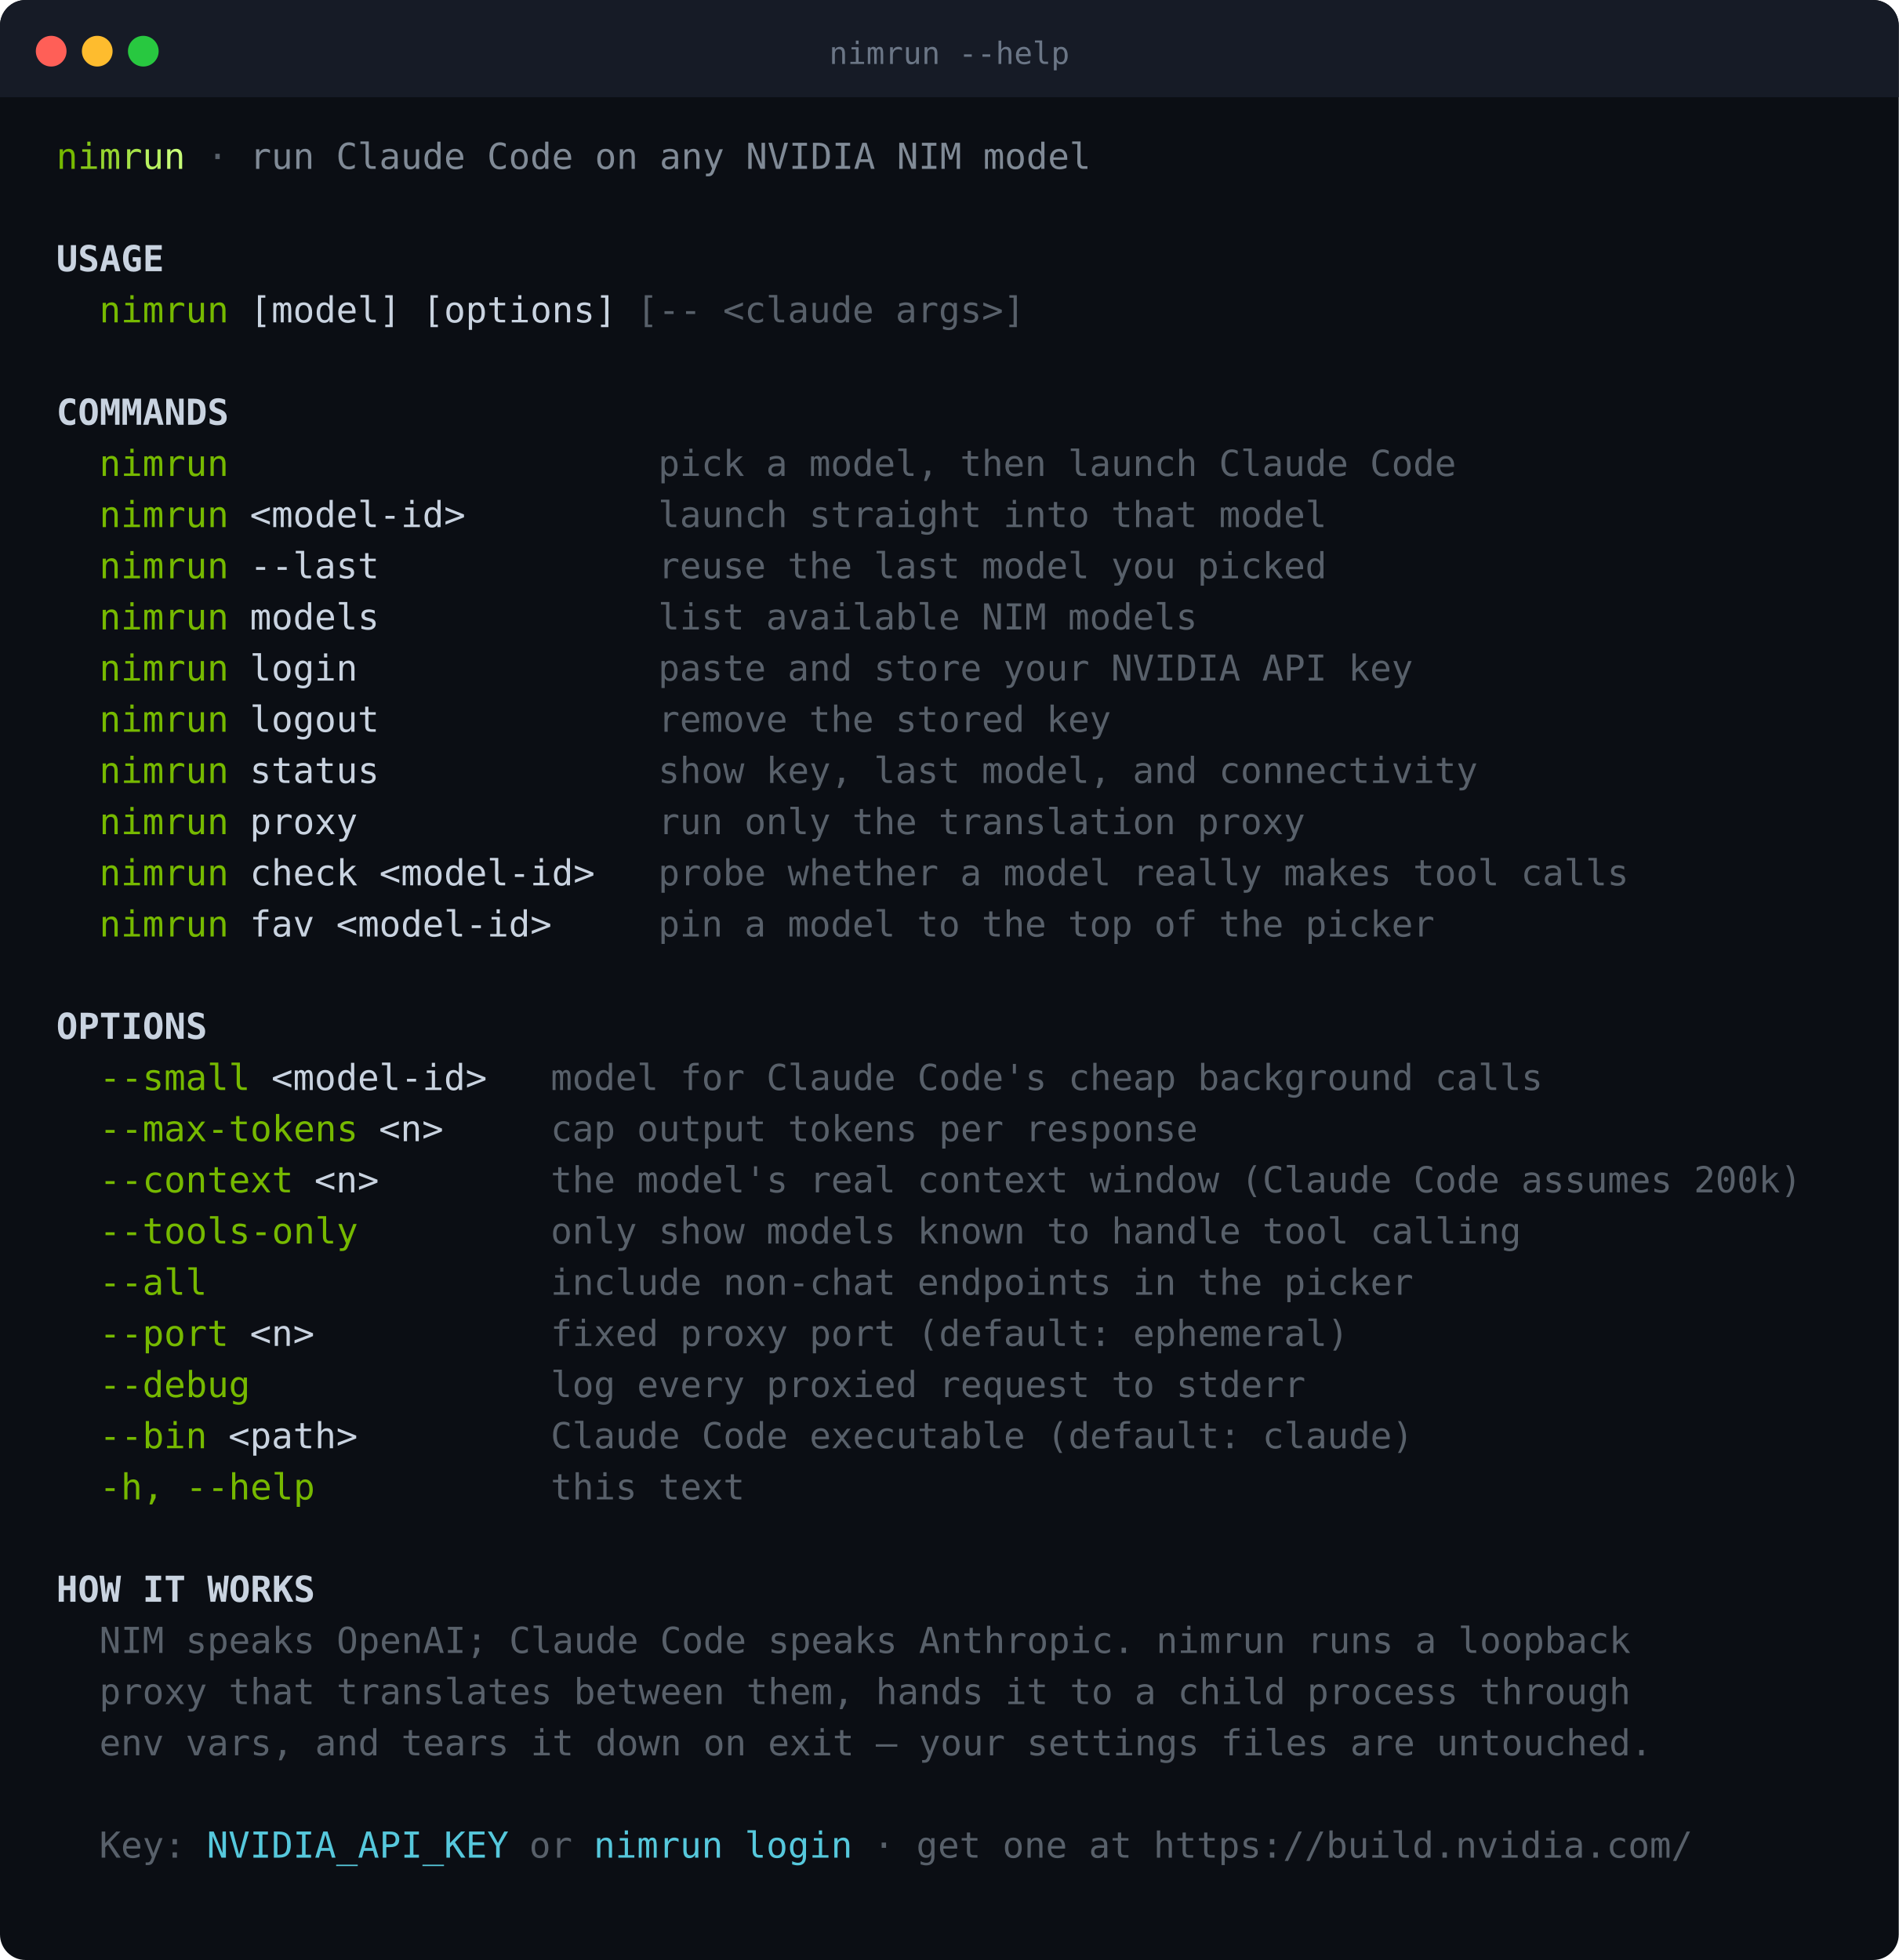
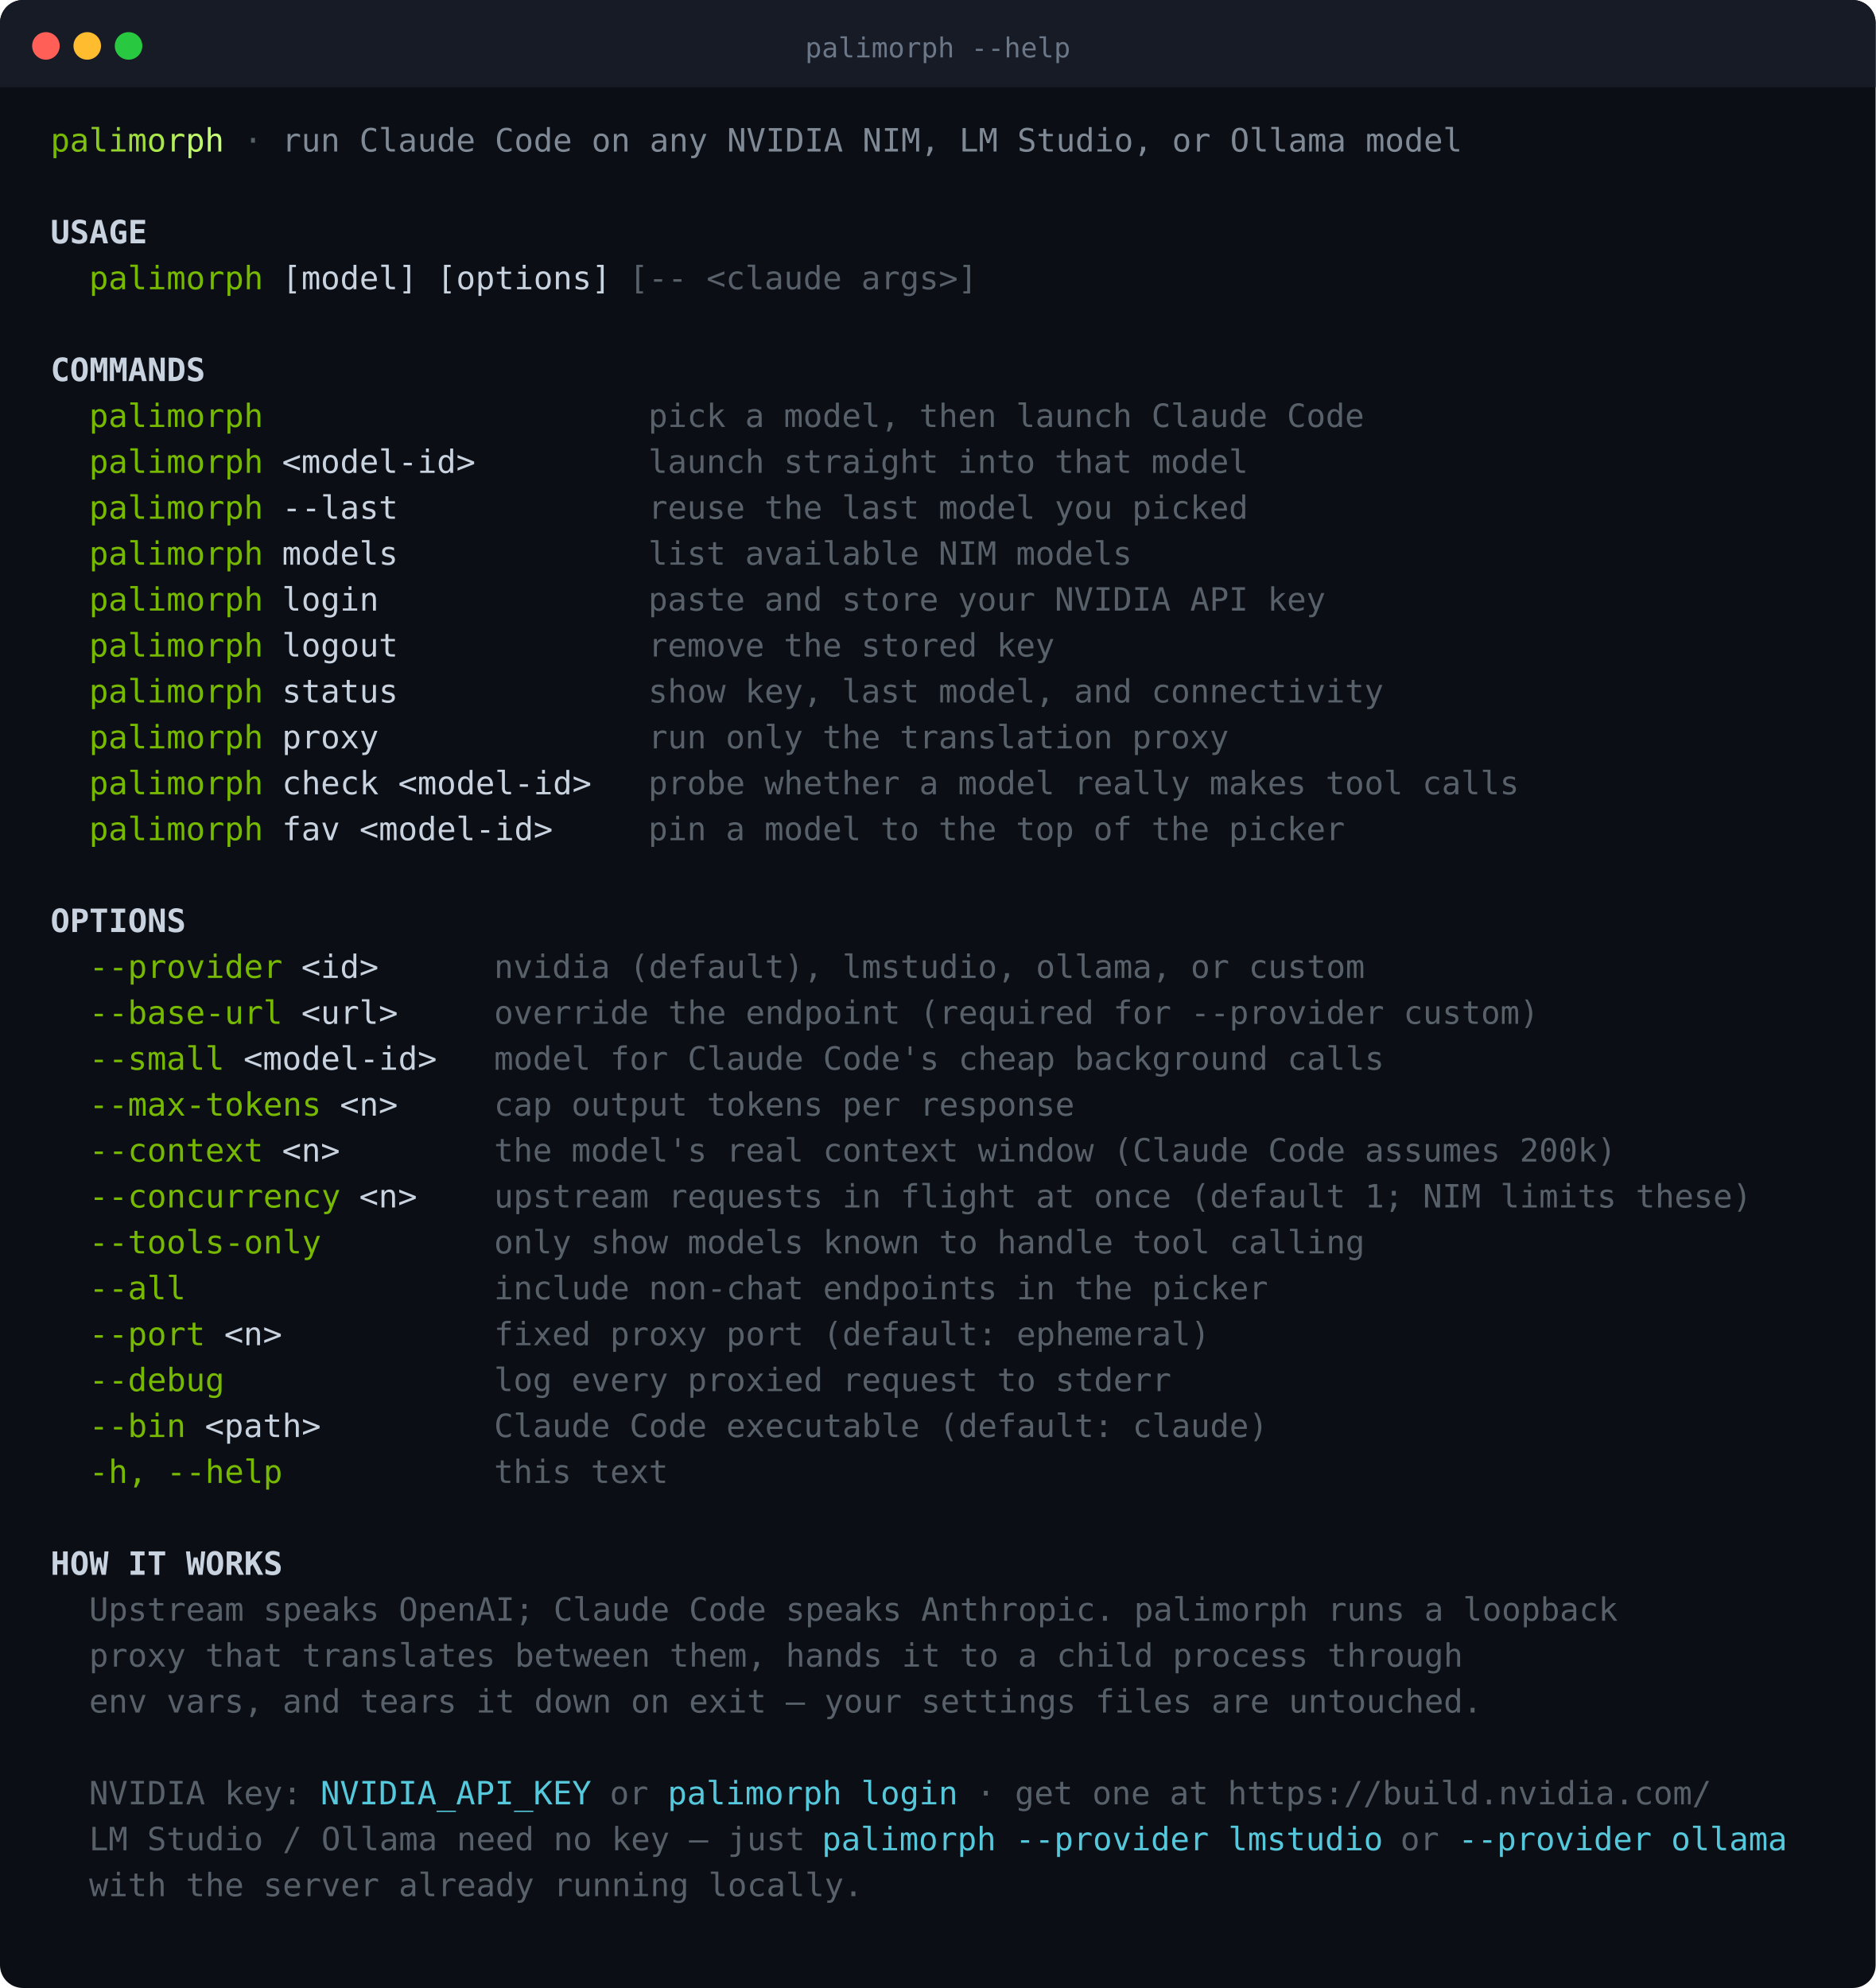
- <svg xmlns="http://www.w3.org/2000/svg" width="742" height="766" viewBox="0 0 742 766" font-family="ui-monospace, 'SF Mono', SFMono-Regular, Menlo, Consolas, 'DejaVu Sans Mono', monospace" font-size="14">
-   <rect width="742" height="766" rx="10" fill="#0b0e14" />
-   <path d="M0 10a10 10 0 0 1 10-10h722a10 10 0 0 1 10 10v28H0z" fill="#161b26" />
+ <svg xmlns="http://www.w3.org/2000/svg" width="817" height="866" viewBox="0 0 817 866" font-family="ui-monospace, 'SF Mono', SFMono-Regular, Menlo, Consolas, 'DejaVu Sans Mono', monospace" font-size="14">
+   <rect width="817" height="866" rx="10" fill="#0b0e14" />
+   <path d="M0 10a10 10 0 0 1 10-10h797a10 10 0 0 1 10 10v28H0z" fill="#161b26" />
  <circle cx="20" cy="20" r="6" fill="#ff5f57" />
  <circle cx="38" cy="20" r="6" fill="#febc2e" />
  <circle cx="56" cy="20" r="6" fill="#28c840" />
-   <text x="371" y="25" fill="#6b7686" font-size="12" text-anchor="middle">nimrun --help</text>
-   <text x="22.0" y="66" fill="rgb(118,185,0)" textLength="8.40" lengthAdjust="spacing" xml:space="preserve">n</text>
-   <text x="30.4" y="66" fill="rgb(134,199,24)" textLength="8.40" lengthAdjust="spacing" xml:space="preserve">i</text>
-   <text x="38.8" y="66" fill="rgb(151,213,48)" textLength="8.40" lengthAdjust="spacing" xml:space="preserve">m</text>
-   <text x="47.2" y="66" fill="rgb(167,227,72)" textLength="8.40" lengthAdjust="spacing" xml:space="preserve">r</text>
-   <text x="55.6" y="66" fill="rgb(184,241,96)" textLength="8.40" lengthAdjust="spacing" xml:space="preserve">u</text>
-   <text x="64.0" y="66" fill="rgb(200,255,120)" textLength="8.40" lengthAdjust="spacing" xml:space="preserve">n</text>
-   <text x="80.8" y="66" fill="rgb(88,96,106)" textLength="8.40" lengthAdjust="spacing" xml:space="preserve">·</text>
-   <text x="97.6" y="66" fill="rgb(128,138,150)" textLength="327.60" lengthAdjust="spacing" xml:space="preserve">run Claude Code on any NVIDIA NIM model</text>
+   <text x="408.5" y="25" fill="#6b7686" font-size="12" text-anchor="middle">palimorph --help</text>
+   <text x="22.0" y="66" fill="rgb(118,185,0)" textLength="8.40" lengthAdjust="spacing" xml:space="preserve">p</text>
+   <text x="30.4" y="66" fill="rgb(128,194,15)" textLength="8.40" lengthAdjust="spacing" xml:space="preserve">a</text>
+   <text x="38.8" y="66" fill="rgb(139,203,30)" textLength="8.40" lengthAdjust="spacing" xml:space="preserve">l</text>
+   <text x="47.2" y="66" fill="rgb(149,211,45)" textLength="8.40" lengthAdjust="spacing" xml:space="preserve">i</text>
+   <text x="55.6" y="66" fill="rgb(159,220,60)" textLength="8.40" lengthAdjust="spacing" xml:space="preserve">m</text>
+   <text x="64.0" y="66" fill="rgb(169,229,75)" textLength="8.40" lengthAdjust="spacing" xml:space="preserve">o</text>
+   <text x="72.4" y="66" fill="rgb(180,238,90)" textLength="8.40" lengthAdjust="spacing" xml:space="preserve">r</text>
+   <text x="80.8" y="66" fill="rgb(190,246,105)" textLength="8.40" lengthAdjust="spacing" xml:space="preserve">p</text>
+   <text x="89.2" y="66" fill="rgb(200,255,120)" textLength="8.40" lengthAdjust="spacing" xml:space="preserve">h</text>
+   <text x="106.0" y="66" fill="rgb(88,96,106)" textLength="8.40" lengthAdjust="spacing" xml:space="preserve">·</text>
+   <text x="122.8" y="66" fill="rgb(128,138,150)" textLength="512.40" lengthAdjust="spacing" xml:space="preserve">run Claude Code on any NVIDIA NIM, LM Studio, or Ollama model</text>
  <text x="22.0" y="106" fill="#c9d3e0" font-weight="700" textLength="42.00" lengthAdjust="spacing" xml:space="preserve">USAGE</text>
-   <text x="38.8" y="126" fill="rgb(118,185,0)" textLength="50.40" lengthAdjust="spacing" xml:space="preserve">nimrun</text>
-   <text x="89.2" y="126" fill="#c9d3e0" textLength="159.60" lengthAdjust="spacing" xml:space="preserve"> [model] [options] </text>
-   <text x="248.8" y="126" fill="rgb(88,96,106)" textLength="151.20" lengthAdjust="spacing" xml:space="preserve">[-- &lt;claude args&gt;]</text>
+   <text x="38.8" y="126" fill="rgb(118,185,0)" textLength="75.60" lengthAdjust="spacing" xml:space="preserve">palimorph</text>
+   <text x="114.4" y="126" fill="#c9d3e0" textLength="159.60" lengthAdjust="spacing" xml:space="preserve"> [model] [options] </text>
+   <text x="274.0" y="126" fill="rgb(88,96,106)" textLength="151.20" lengthAdjust="spacing" xml:space="preserve">[-- &lt;claude args&gt;]</text>
  <text x="22.0" y="166" fill="#c9d3e0" font-weight="700" textLength="67.20" lengthAdjust="spacing" xml:space="preserve">COMMANDS</text>
-   <text x="38.8" y="186" fill="rgb(118,185,0)" textLength="50.40" lengthAdjust="spacing" xml:space="preserve">nimrun</text>
-   <text x="257.2" y="186" fill="rgb(88,96,106)" textLength="310.80" lengthAdjust="spacing" xml:space="preserve">pick a model, then launch Claude Code</text>
-   <text x="38.8" y="206" fill="rgb(118,185,0)" textLength="50.40" lengthAdjust="spacing" xml:space="preserve">nimrun</text>
-   <text x="89.2" y="206" fill="#c9d3e0" textLength="168.00" lengthAdjust="spacing" xml:space="preserve"> &lt;model-id&gt;         </text>
-   <text x="257.2" y="206" fill="rgb(88,96,106)" textLength="260.40" lengthAdjust="spacing" xml:space="preserve">launch straight into that model</text>
-   <text x="38.8" y="226" fill="rgb(118,185,0)" textLength="50.40" lengthAdjust="spacing" xml:space="preserve">nimrun</text>
-   <text x="89.2" y="226" fill="#c9d3e0" textLength="168.00" lengthAdjust="spacing" xml:space="preserve"> --last             </text>
-   <text x="257.2" y="226" fill="rgb(88,96,106)" textLength="260.40" lengthAdjust="spacing" xml:space="preserve">reuse the last model you picked</text>
-   <text x="38.8" y="246" fill="rgb(118,185,0)" textLength="50.40" lengthAdjust="spacing" xml:space="preserve">nimrun</text>
-   <text x="89.2" y="246" fill="#c9d3e0" textLength="168.00" lengthAdjust="spacing" xml:space="preserve"> models             </text>
-   <text x="257.2" y="246" fill="rgb(88,96,106)" textLength="210.00" lengthAdjust="spacing" xml:space="preserve">list available NIM models</text>
-   <text x="38.8" y="266" fill="rgb(118,185,0)" textLength="50.40" lengthAdjust="spacing" xml:space="preserve">nimrun</text>
-   <text x="89.2" y="266" fill="#c9d3e0" textLength="168.00" lengthAdjust="spacing" xml:space="preserve"> login              </text>
-   <text x="257.2" y="266" fill="rgb(88,96,106)" textLength="294.00" lengthAdjust="spacing" xml:space="preserve">paste and store your NVIDIA API key</text>
-   <text x="38.8" y="286" fill="rgb(118,185,0)" textLength="50.40" lengthAdjust="spacing" xml:space="preserve">nimrun</text>
-   <text x="89.2" y="286" fill="#c9d3e0" textLength="168.00" lengthAdjust="spacing" xml:space="preserve"> logout             </text>
-   <text x="257.2" y="286" fill="rgb(88,96,106)" textLength="176.40" lengthAdjust="spacing" xml:space="preserve">remove the stored key</text>
-   <text x="38.8" y="306" fill="rgb(118,185,0)" textLength="50.40" lengthAdjust="spacing" xml:space="preserve">nimrun</text>
-   <text x="89.2" y="306" fill="#c9d3e0" textLength="168.00" lengthAdjust="spacing" xml:space="preserve"> status             </text>
-   <text x="257.2" y="306" fill="rgb(88,96,106)" textLength="319.20" lengthAdjust="spacing" xml:space="preserve">show key, last model, and connectivity</text>
-   <text x="38.8" y="326" fill="rgb(118,185,0)" textLength="50.40" lengthAdjust="spacing" xml:space="preserve">nimrun</text>
-   <text x="89.2" y="326" fill="#c9d3e0" textLength="168.00" lengthAdjust="spacing" xml:space="preserve"> proxy              </text>
-   <text x="257.2" y="326" fill="rgb(88,96,106)" textLength="252.00" lengthAdjust="spacing" xml:space="preserve">run only the translation proxy</text>
-   <text x="38.8" y="346" fill="rgb(118,185,0)" textLength="50.40" lengthAdjust="spacing" xml:space="preserve">nimrun</text>
-   <text x="89.2" y="346" fill="#c9d3e0" textLength="168.00" lengthAdjust="spacing" xml:space="preserve"> check &lt;model-id&gt;   </text>
-   <text x="257.2" y="346" fill="rgb(88,96,106)" textLength="378.00" lengthAdjust="spacing" xml:space="preserve">probe whether a model really makes tool calls</text>
-   <text x="38.8" y="366" fill="rgb(118,185,0)" textLength="50.40" lengthAdjust="spacing" xml:space="preserve">nimrun</text>
-   <text x="89.2" y="366" fill="#c9d3e0" textLength="168.00" lengthAdjust="spacing" xml:space="preserve"> fav &lt;model-id&gt;     </text>
-   <text x="257.2" y="366" fill="rgb(88,96,106)" textLength="302.40" lengthAdjust="spacing" xml:space="preserve">pin a model to the top of the picker</text>
+   <text x="38.8" y="186" fill="rgb(118,185,0)" textLength="75.60" lengthAdjust="spacing" xml:space="preserve">palimorph</text>
+   <text x="282.4" y="186" fill="rgb(88,96,106)" textLength="310.80" lengthAdjust="spacing" xml:space="preserve">pick a model, then launch Claude Code</text>
+   <text x="38.8" y="206" fill="rgb(118,185,0)" textLength="75.60" lengthAdjust="spacing" xml:space="preserve">palimorph</text>
+   <text x="114.4" y="206" fill="#c9d3e0" textLength="168.00" lengthAdjust="spacing" xml:space="preserve"> &lt;model-id&gt;         </text>
+   <text x="282.4" y="206" fill="rgb(88,96,106)" textLength="260.40" lengthAdjust="spacing" xml:space="preserve">launch straight into that model</text>
+   <text x="38.8" y="226" fill="rgb(118,185,0)" textLength="75.60" lengthAdjust="spacing" xml:space="preserve">palimorph</text>
+   <text x="114.4" y="226" fill="#c9d3e0" textLength="168.00" lengthAdjust="spacing" xml:space="preserve"> --last             </text>
+   <text x="282.4" y="226" fill="rgb(88,96,106)" textLength="260.40" lengthAdjust="spacing" xml:space="preserve">reuse the last model you picked</text>
+   <text x="38.8" y="246" fill="rgb(118,185,0)" textLength="75.60" lengthAdjust="spacing" xml:space="preserve">palimorph</text>
+   <text x="114.4" y="246" fill="#c9d3e0" textLength="168.00" lengthAdjust="spacing" xml:space="preserve"> models             </text>
+   <text x="282.4" y="246" fill="rgb(88,96,106)" textLength="210.00" lengthAdjust="spacing" xml:space="preserve">list available NIM models</text>
+   <text x="38.8" y="266" fill="rgb(118,185,0)" textLength="75.60" lengthAdjust="spacing" xml:space="preserve">palimorph</text>
+   <text x="114.4" y="266" fill="#c9d3e0" textLength="168.00" lengthAdjust="spacing" xml:space="preserve"> login              </text>
+   <text x="282.4" y="266" fill="rgb(88,96,106)" textLength="294.00" lengthAdjust="spacing" xml:space="preserve">paste and store your NVIDIA API key</text>
+   <text x="38.8" y="286" fill="rgb(118,185,0)" textLength="75.60" lengthAdjust="spacing" xml:space="preserve">palimorph</text>
+   <text x="114.4" y="286" fill="#c9d3e0" textLength="168.00" lengthAdjust="spacing" xml:space="preserve"> logout             </text>
+   <text x="282.4" y="286" fill="rgb(88,96,106)" textLength="176.40" lengthAdjust="spacing" xml:space="preserve">remove the stored key</text>
+   <text x="38.8" y="306" fill="rgb(118,185,0)" textLength="75.60" lengthAdjust="spacing" xml:space="preserve">palimorph</text>
+   <text x="114.4" y="306" fill="#c9d3e0" textLength="168.00" lengthAdjust="spacing" xml:space="preserve"> status             </text>
+   <text x="282.4" y="306" fill="rgb(88,96,106)" textLength="319.20" lengthAdjust="spacing" xml:space="preserve">show key, last model, and connectivity</text>
+   <text x="38.8" y="326" fill="rgb(118,185,0)" textLength="75.60" lengthAdjust="spacing" xml:space="preserve">palimorph</text>
+   <text x="114.4" y="326" fill="#c9d3e0" textLength="168.00" lengthAdjust="spacing" xml:space="preserve"> proxy              </text>
+   <text x="282.4" y="326" fill="rgb(88,96,106)" textLength="252.00" lengthAdjust="spacing" xml:space="preserve">run only the translation proxy</text>
+   <text x="38.8" y="346" fill="rgb(118,185,0)" textLength="75.60" lengthAdjust="spacing" xml:space="preserve">palimorph</text>
+   <text x="114.4" y="346" fill="#c9d3e0" textLength="168.00" lengthAdjust="spacing" xml:space="preserve"> check &lt;model-id&gt;   </text>
+   <text x="282.4" y="346" fill="rgb(88,96,106)" textLength="378.00" lengthAdjust="spacing" xml:space="preserve">probe whether a model really makes tool calls</text>
+   <text x="38.8" y="366" fill="rgb(118,185,0)" textLength="75.60" lengthAdjust="spacing" xml:space="preserve">palimorph</text>
+   <text x="114.4" y="366" fill="#c9d3e0" textLength="168.00" lengthAdjust="spacing" xml:space="preserve"> fav &lt;model-id&gt;     </text>
+   <text x="282.4" y="366" fill="rgb(88,96,106)" textLength="302.40" lengthAdjust="spacing" xml:space="preserve">pin a model to the top of the picker</text>
  <text x="22.0" y="406" fill="#c9d3e0" font-weight="700" textLength="58.80" lengthAdjust="spacing" xml:space="preserve">OPTIONS</text>
-   <text x="38.8" y="426" fill="rgb(118,185,0)" textLength="58.80" lengthAdjust="spacing" xml:space="preserve">--small</text>
-   <text x="97.6" y="426" fill="#c9d3e0" textLength="117.60" lengthAdjust="spacing" xml:space="preserve"> &lt;model-id&gt;   </text>
-   <text x="215.2" y="426" fill="rgb(88,96,106)" textLength="386.40" lengthAdjust="spacing" xml:space="preserve">model for Claude Code's cheap background calls</text>
-   <text x="38.8" y="446" fill="rgb(118,185,0)" textLength="100.80" lengthAdjust="spacing" xml:space="preserve">--max-tokens</text>
-   <text x="139.6" y="446" fill="#c9d3e0" textLength="75.60" lengthAdjust="spacing" xml:space="preserve"> &lt;n&gt;     </text>
-   <text x="215.2" y="446" fill="rgb(88,96,106)" textLength="252.00" lengthAdjust="spacing" xml:space="preserve">cap output tokens per response</text>
-   <text x="38.8" y="466" fill="rgb(118,185,0)" textLength="75.60" lengthAdjust="spacing" xml:space="preserve">--context</text>
-   <text x="114.4" y="466" fill="#c9d3e0" textLength="100.80" lengthAdjust="spacing" xml:space="preserve"> &lt;n&gt;        </text>
-   <text x="215.2" y="466" fill="rgb(88,96,106)" textLength="487.20" lengthAdjust="spacing" xml:space="preserve">the model's real context window (Claude Code assumes 200k)</text>
-   <text x="38.8" y="486" fill="rgb(118,185,0)" textLength="100.80" lengthAdjust="spacing" xml:space="preserve">--tools-only</text>
-   <text x="215.2" y="486" fill="rgb(88,96,106)" textLength="378.00" lengthAdjust="spacing" xml:space="preserve">only show models known to handle tool calling</text>
-   <text x="38.8" y="506" fill="rgb(118,185,0)" textLength="42.00" lengthAdjust="spacing" xml:space="preserve">--all</text>
-   <text x="215.2" y="506" fill="rgb(88,96,106)" textLength="336.00" lengthAdjust="spacing" xml:space="preserve">include non-chat endpoints in the picker</text>
-   <text x="38.8" y="526" fill="rgb(118,185,0)" textLength="50.40" lengthAdjust="spacing" xml:space="preserve">--port</text>
-   <text x="89.2" y="526" fill="#c9d3e0" textLength="126.00" lengthAdjust="spacing" xml:space="preserve"> &lt;n&gt;           </text>
-   <text x="215.2" y="526" fill="rgb(88,96,106)" textLength="310.80" lengthAdjust="spacing" xml:space="preserve">fixed proxy port (default: ephemeral)</text>
-   <text x="38.8" y="546" fill="rgb(118,185,0)" textLength="58.80" lengthAdjust="spacing" xml:space="preserve">--debug</text>
-   <text x="215.2" y="546" fill="rgb(88,96,106)" textLength="294.00" lengthAdjust="spacing" xml:space="preserve">log every proxied request to stderr</text>
-   <text x="38.8" y="566" fill="rgb(118,185,0)" textLength="42.00" lengthAdjust="spacing" xml:space="preserve">--bin</text>
-   <text x="80.8" y="566" fill="#c9d3e0" textLength="134.40" lengthAdjust="spacing" xml:space="preserve"> &lt;path&gt;         </text>
-   <text x="215.2" y="566" fill="rgb(88,96,106)" textLength="336.00" lengthAdjust="spacing" xml:space="preserve">Claude Code executable (default: claude)</text>
-   <text x="38.8" y="586" fill="rgb(118,185,0)" textLength="84.00" lengthAdjust="spacing" xml:space="preserve">-h, --help</text>
-   <text x="215.2" y="586" fill="rgb(88,96,106)" textLength="75.60" lengthAdjust="spacing" xml:space="preserve">this text</text>
-   <text x="22.0" y="626" fill="#c9d3e0" font-weight="700" textLength="100.80" lengthAdjust="spacing" xml:space="preserve">HOW IT WORKS</text>
-   <text x="38.8" y="646" fill="rgb(88,96,106)" textLength="596.40" lengthAdjust="spacing" xml:space="preserve">NIM speaks OpenAI; Claude Code speaks Anthropic. nimrun runs a loopback</text>
-   <text x="38.8" y="666" fill="rgb(88,96,106)" textLength="596.40" lengthAdjust="spacing" xml:space="preserve">proxy that translates between them, hands it to a child process through</text>
-   <text x="38.8" y="686" fill="rgb(88,96,106)" textLength="604.80" lengthAdjust="spacing" xml:space="preserve">env vars, and tears it down on exit — your settings files are untouched.</text>
-   <text x="38.8" y="726" fill="rgb(88,96,106)" textLength="33.60" lengthAdjust="spacing" xml:space="preserve">Key:</text>
-   <text x="80.8" y="726" fill="rgb(86,200,220)" textLength="117.60" lengthAdjust="spacing" xml:space="preserve">NVIDIA_API_KEY</text>
-   <text x="206.8" y="726" fill="rgb(88,96,106)" textLength="16.80" lengthAdjust="spacing" xml:space="preserve">or</text>
-   <text x="232.0" y="726" fill="rgb(86,200,220)" textLength="100.80" lengthAdjust="spacing" xml:space="preserve">nimrun login</text>
-   <text x="341.2" y="726" fill="rgb(88,96,106)" textLength="319.20" lengthAdjust="spacing" xml:space="preserve">· get one at https://build.nvidia.com/</text>
+   <text x="38.8" y="426" fill="rgb(118,185,0)" textLength="84.00" lengthAdjust="spacing" xml:space="preserve">--provider</text>
+   <text x="122.8" y="426" fill="#c9d3e0" textLength="92.40" lengthAdjust="spacing" xml:space="preserve"> &lt;id&gt;      </text>
+   <text x="215.2" y="426" fill="rgb(88,96,106)" textLength="378.00" lengthAdjust="spacing" xml:space="preserve">nvidia (default), lmstudio, ollama, or custom</text>
+   <text x="38.8" y="446" fill="rgb(118,185,0)" textLength="84.00" lengthAdjust="spacing" xml:space="preserve">--base-url</text>
+   <text x="122.8" y="446" fill="#c9d3e0" textLength="92.40" lengthAdjust="spacing" xml:space="preserve"> &lt;url&gt;     </text>
+   <text x="215.2" y="446" fill="rgb(88,96,106)" textLength="453.60" lengthAdjust="spacing" xml:space="preserve">override the endpoint (required for --provider custom)</text>
+   <text x="38.8" y="466" fill="rgb(118,185,0)" textLength="58.80" lengthAdjust="spacing" xml:space="preserve">--small</text>
+   <text x="97.6" y="466" fill="#c9d3e0" textLength="117.60" lengthAdjust="spacing" xml:space="preserve"> &lt;model-id&gt;   </text>
+   <text x="215.2" y="466" fill="rgb(88,96,106)" textLength="386.40" lengthAdjust="spacing" xml:space="preserve">model for Claude Code's cheap background calls</text>
+   <text x="38.8" y="486" fill="rgb(118,185,0)" textLength="100.80" lengthAdjust="spacing" xml:space="preserve">--max-tokens</text>
+   <text x="139.6" y="486" fill="#c9d3e0" textLength="75.60" lengthAdjust="spacing" xml:space="preserve"> &lt;n&gt;     </text>
+   <text x="215.2" y="486" fill="rgb(88,96,106)" textLength="252.00" lengthAdjust="spacing" xml:space="preserve">cap output tokens per response</text>
+   <text x="38.8" y="506" fill="rgb(118,185,0)" textLength="75.60" lengthAdjust="spacing" xml:space="preserve">--context</text>
+   <text x="114.4" y="506" fill="#c9d3e0" textLength="100.80" lengthAdjust="spacing" xml:space="preserve"> &lt;n&gt;        </text>
+   <text x="215.2" y="506" fill="rgb(88,96,106)" textLength="487.20" lengthAdjust="spacing" xml:space="preserve">the model's real context window (Claude Code assumes 200k)</text>
+   <text x="38.8" y="526" fill="rgb(118,185,0)" textLength="109.20" lengthAdjust="spacing" xml:space="preserve">--concurrency</text>
+   <text x="148.0" y="526" fill="#c9d3e0" textLength="67.20" lengthAdjust="spacing" xml:space="preserve"> &lt;n&gt;    </text>
+   <text x="215.2" y="526" fill="rgb(88,96,106)" textLength="546.00" lengthAdjust="spacing" xml:space="preserve">upstream requests in flight at once (default 1; NIM limits these)</text>
+   <text x="38.8" y="546" fill="rgb(118,185,0)" textLength="100.80" lengthAdjust="spacing" xml:space="preserve">--tools-only</text>
+   <text x="215.2" y="546" fill="rgb(88,96,106)" textLength="378.00" lengthAdjust="spacing" xml:space="preserve">only show models known to handle tool calling</text>
+   <text x="38.8" y="566" fill="rgb(118,185,0)" textLength="42.00" lengthAdjust="spacing" xml:space="preserve">--all</text>
+   <text x="215.2" y="566" fill="rgb(88,96,106)" textLength="336.00" lengthAdjust="spacing" xml:space="preserve">include non-chat endpoints in the picker</text>
+   <text x="38.8" y="586" fill="rgb(118,185,0)" textLength="50.40" lengthAdjust="spacing" xml:space="preserve">--port</text>
+   <text x="89.2" y="586" fill="#c9d3e0" textLength="126.00" lengthAdjust="spacing" xml:space="preserve"> &lt;n&gt;           </text>
+   <text x="215.2" y="586" fill="rgb(88,96,106)" textLength="310.80" lengthAdjust="spacing" xml:space="preserve">fixed proxy port (default: ephemeral)</text>
+   <text x="38.8" y="606" fill="rgb(118,185,0)" textLength="58.80" lengthAdjust="spacing" xml:space="preserve">--debug</text>
+   <text x="215.2" y="606" fill="rgb(88,96,106)" textLength="294.00" lengthAdjust="spacing" xml:space="preserve">log every proxied request to stderr</text>
+   <text x="38.8" y="626" fill="rgb(118,185,0)" textLength="42.00" lengthAdjust="spacing" xml:space="preserve">--bin</text>
+   <text x="80.8" y="626" fill="#c9d3e0" textLength="134.40" lengthAdjust="spacing" xml:space="preserve"> &lt;path&gt;         </text>
+   <text x="215.2" y="626" fill="rgb(88,96,106)" textLength="336.00" lengthAdjust="spacing" xml:space="preserve">Claude Code executable (default: claude)</text>
+   <text x="38.8" y="646" fill="rgb(118,185,0)" textLength="84.00" lengthAdjust="spacing" xml:space="preserve">-h, --help</text>
+   <text x="215.2" y="646" fill="rgb(88,96,106)" textLength="75.60" lengthAdjust="spacing" xml:space="preserve">this text</text>
+   <text x="22.0" y="686" fill="#c9d3e0" font-weight="700" textLength="100.80" lengthAdjust="spacing" xml:space="preserve">HOW IT WORKS</text>
+   <text x="38.8" y="706" fill="rgb(88,96,106)" textLength="663.60" lengthAdjust="spacing" xml:space="preserve">Upstream speaks OpenAI; Claude Code speaks Anthropic. palimorph runs a loopback</text>
+   <text x="38.8" y="726" fill="rgb(88,96,106)" textLength="596.40" lengthAdjust="spacing" xml:space="preserve">proxy that translates between them, hands it to a child process through</text>
+   <text x="38.8" y="746" fill="rgb(88,96,106)" textLength="604.80" lengthAdjust="spacing" xml:space="preserve">env vars, and tears it down on exit — your settings files are untouched.</text>
+   <text x="38.8" y="786" fill="rgb(88,96,106)" textLength="92.40" lengthAdjust="spacing" xml:space="preserve">NVIDIA key:</text>
+   <text x="139.6" y="786" fill="rgb(86,200,220)" textLength="117.60" lengthAdjust="spacing" xml:space="preserve">NVIDIA_API_KEY</text>
+   <text x="265.6" y="786" fill="rgb(88,96,106)" textLength="16.80" lengthAdjust="spacing" xml:space="preserve">or</text>
+   <text x="290.8" y="786" fill="rgb(86,200,220)" textLength="126.00" lengthAdjust="spacing" xml:space="preserve">palimorph login</text>
+   <text x="425.2" y="786" fill="rgb(88,96,106)" textLength="319.20" lengthAdjust="spacing" xml:space="preserve">· get one at https://build.nvidia.com/</text>
+   <text x="38.8" y="806" fill="rgb(88,96,106)" textLength="310.80" lengthAdjust="spacing" xml:space="preserve">LM Studio / Ollama need no key — just</text>
+   <text x="358.0" y="806" fill="rgb(86,200,220)" textLength="243.60" lengthAdjust="spacing" xml:space="preserve">palimorph --provider lmstudio</text>
+   <text x="610.0" y="806" fill="rgb(88,96,106)" textLength="16.80" lengthAdjust="spacing" xml:space="preserve">or</text>
+   <text x="635.2" y="806" fill="rgb(86,200,220)" textLength="142.80" lengthAdjust="spacing" xml:space="preserve">--provider ollama</text>
+   <text x="38.8" y="826" fill="rgb(88,96,106)" textLength="336.00" lengthAdjust="spacing" xml:space="preserve">with the server already running locally.</text>
</svg>
